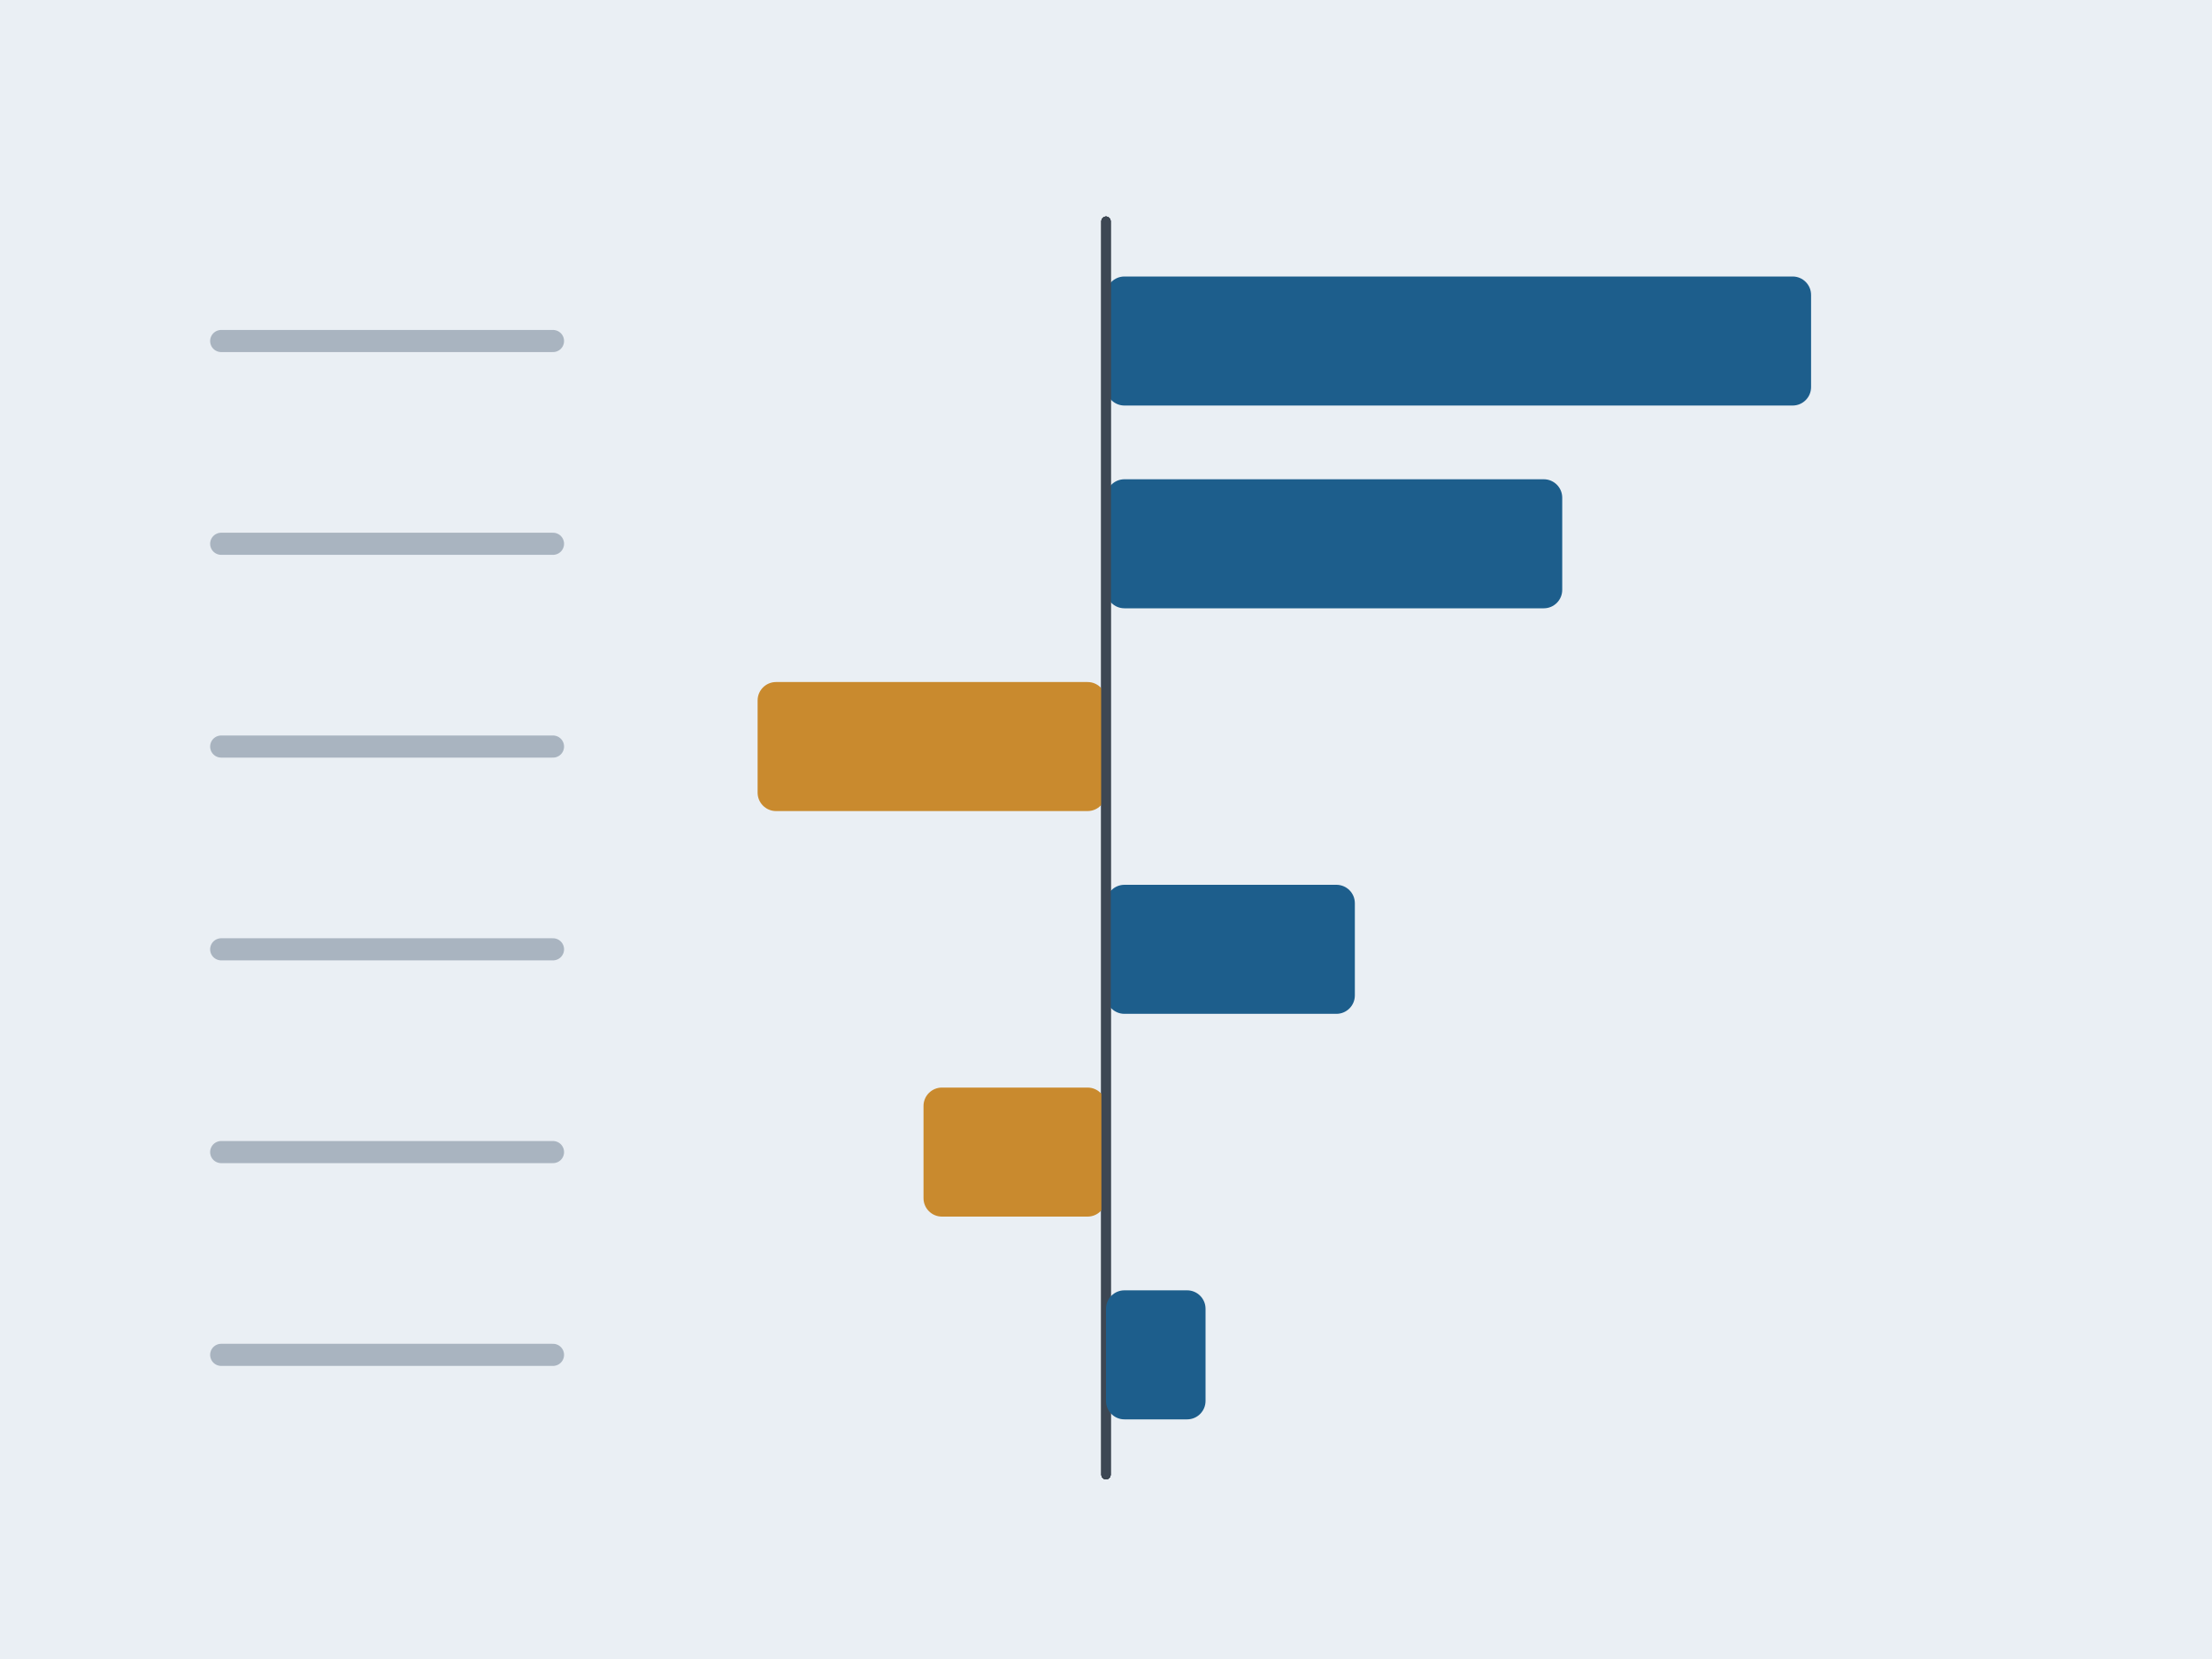
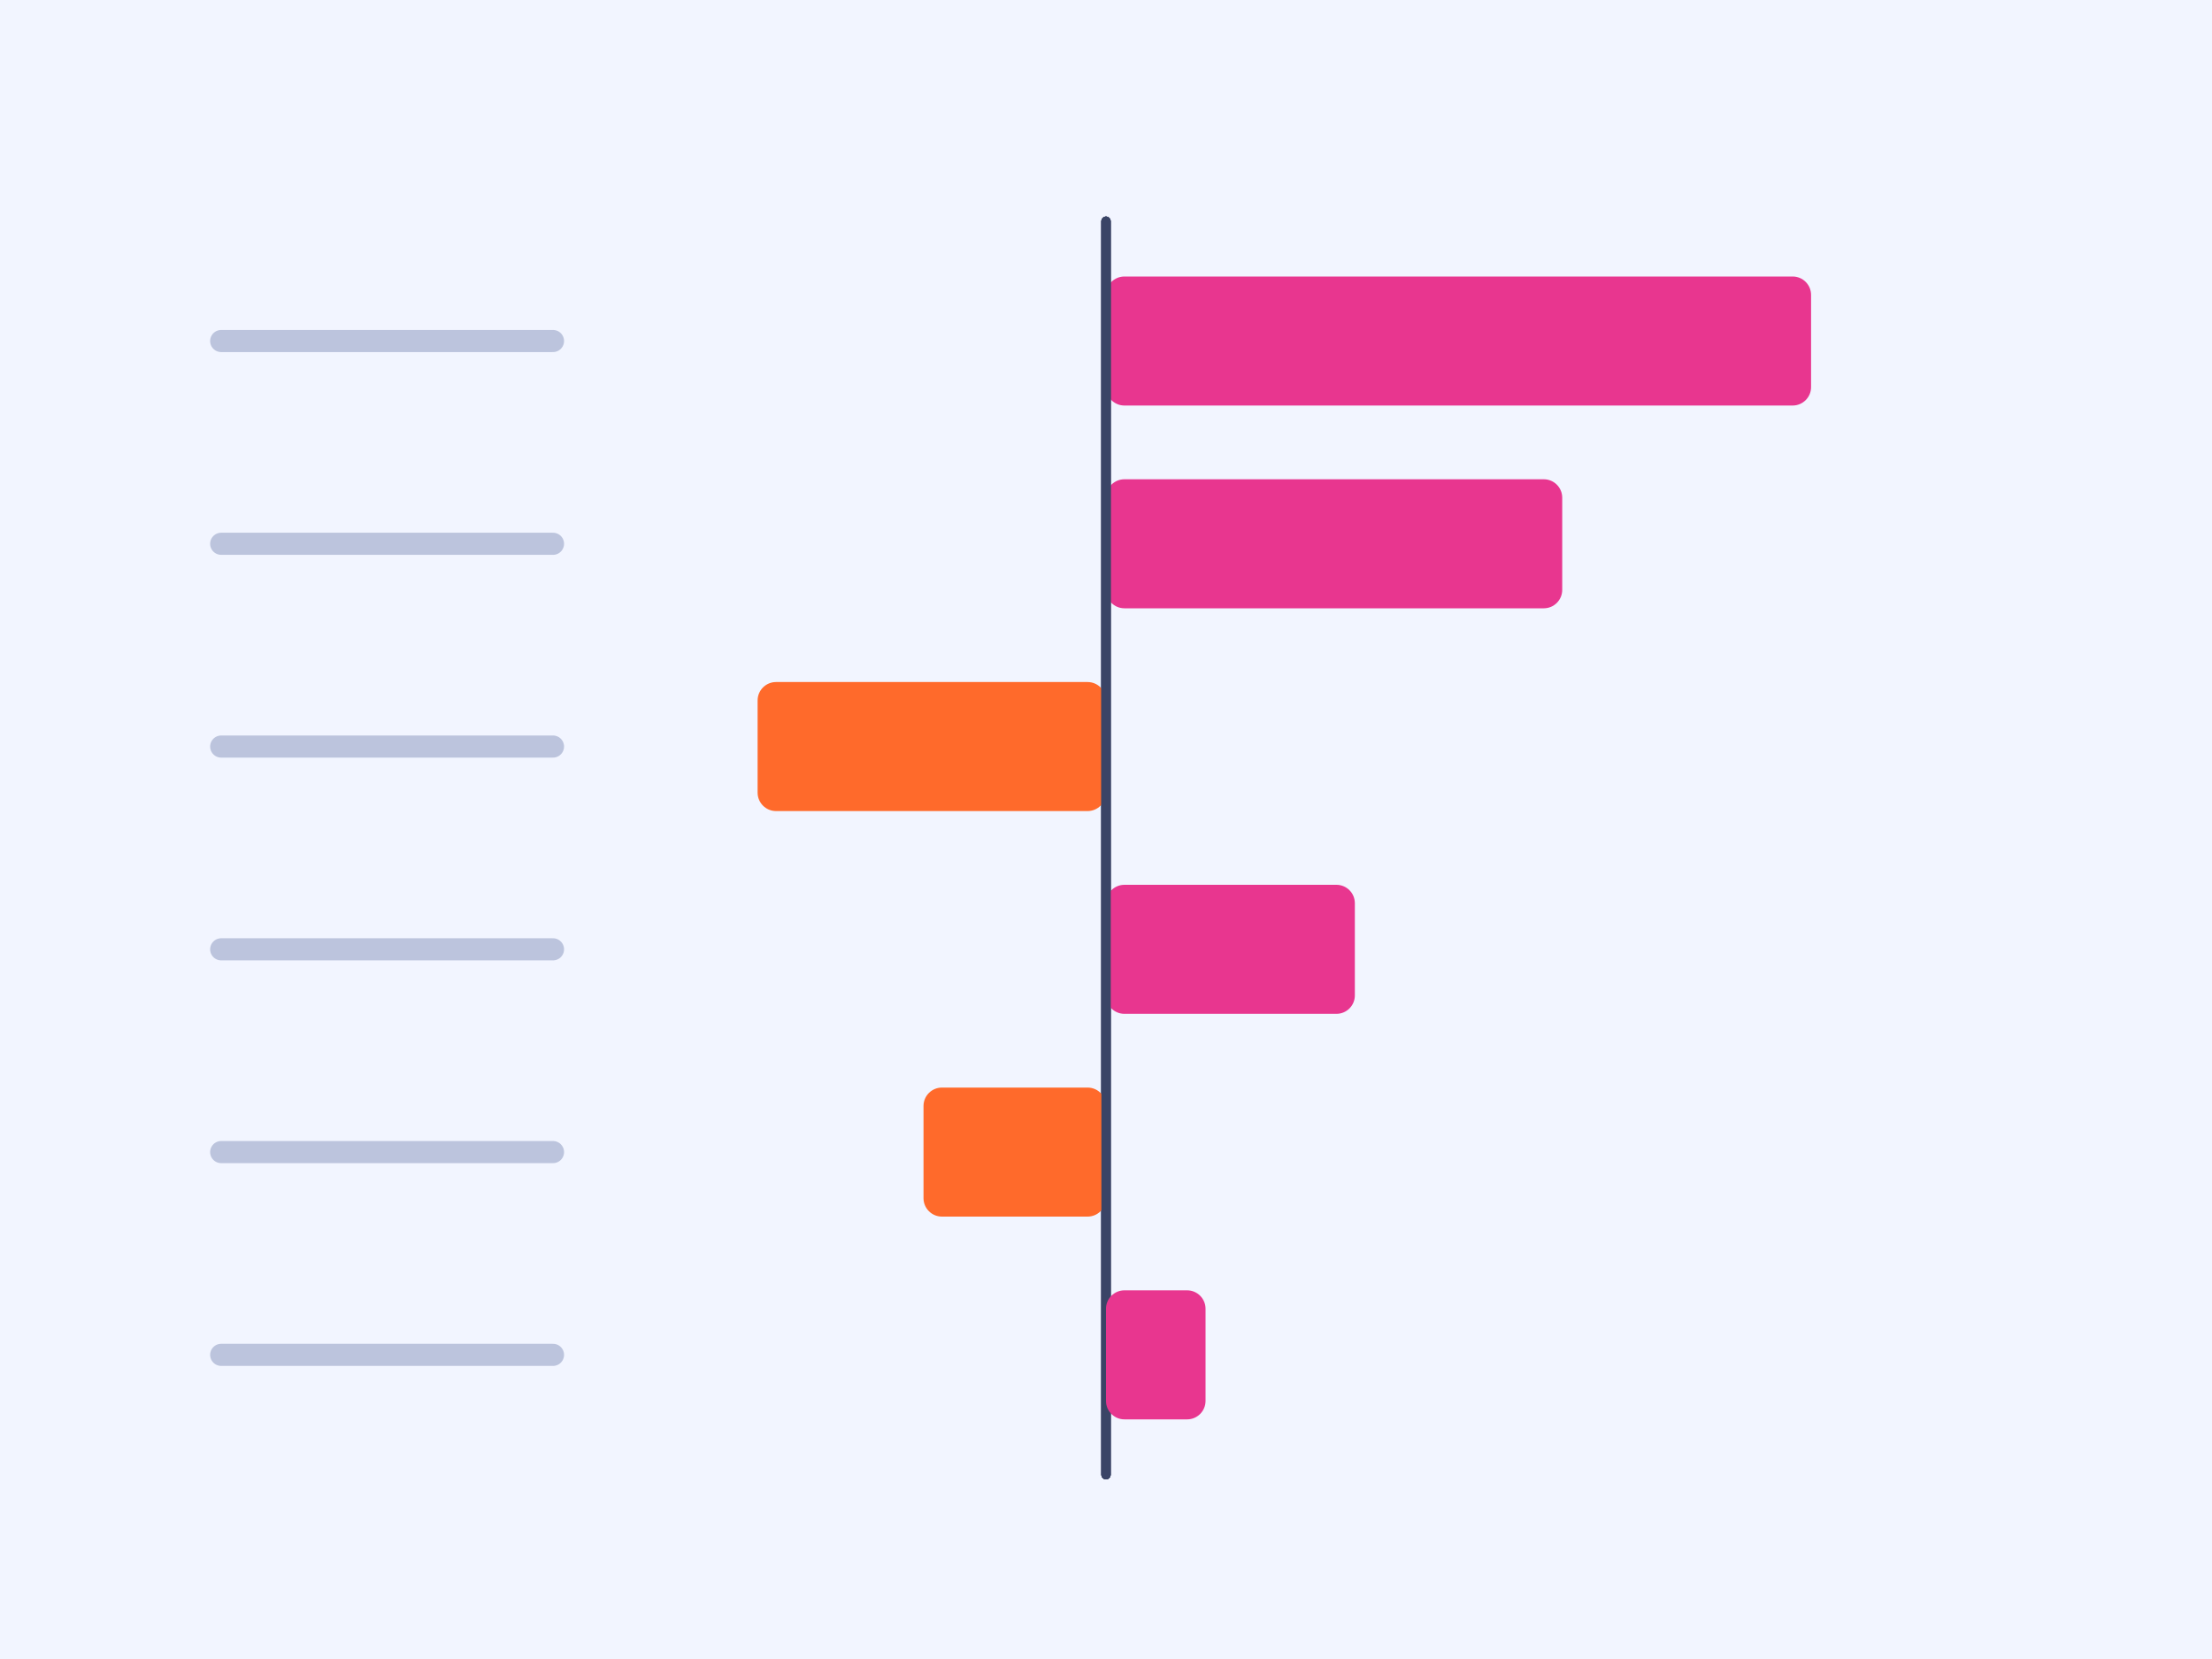
<svg xmlns="http://www.w3.org/2000/svg" viewBox="0 0 240 180">
  <style>
- .bg{fill:#eaeff4}.a{stroke:#1d5e8c;fill:none}.af{fill:#1d5e8c}.s{fill:#c9dbea}.ss{stroke:#c9dbea;fill:none}
- .g{stroke:#a9b4c0;fill:none}.gf{fill:#a9b4c0}.k{stroke:#3d4753;fill:none}.kf{fill:#3d4753}
- .w{stroke:#c98a2e;fill:none}.wf{fill:#c98a2e}.bf{fill:#f7f9fb}
- @media (prefers-color-scheme:dark){.bg{fill:#17202a}.a{stroke:#7db7e3}.af{fill:#7db7e3}.s{fill:#24394d}.ss{stroke:#24394d}
- .g{stroke:#44515f}.gf{fill:#44515f}.k{stroke:#b8c3cf}.kf{fill:#b8c3cf}.w{stroke:#e0a85a}.wf{fill:#e0a85a}.bf{fill:#1e2833}}
+ .bg{fill:#f2f5ff}.a{stroke:#e8368f;fill:none}.af{fill:#e8368f}.s{fill:#fbdbeb}.ss{stroke:#fbdbeb;fill:none}
+ .g{stroke:#bcc4dd;fill:none}.gf{fill:#bcc4dd}.k{stroke:#3a4466;fill:none}.kf{fill:#3a4466}
+ .w{stroke:#ff6a2b;fill:none}.wf{fill:#ff6a2b}.bf{fill:#ffffff}
+ @media (prefers-color-scheme:dark){.bg{fill:#111a3a}.a{stroke:#ff73b6}.af{fill:#ff73b6}.s{fill:#4a2f58}.ss{stroke:#4a2f58}
+ .g{stroke:#34406c}.gf{fill:#34406c}.k{stroke:#c3cbe6}.kf{fill:#c3cbe6}.w{stroke:#ff9a62}.wf{fill:#ff9a62}.bf{fill:#182247}}
text{font:500 11px ui-monospace,Menlo,monospace}
</style>
  <rect width="240" height="180" class="bg" />
  <line x1="120.0" y1="24.0" x2="120.0" y2="160.0" class="k" stroke-width="1" stroke-linecap="round" />
  <rect x="120.0" y="30.0" width="76.5" height="14.0" rx="2" class="af" stroke-width="0" />
  <line x1="24.0" y1="37.0" x2="60.0" y2="37.0" class="g" stroke-width="2.4" stroke-linecap="round" />
  <line x1="120.0" y1="24.0" x2="120.0" y2="160.0" class="k" stroke-width="1" stroke-linecap="round" />
  <rect x="120.0" y="52.0" width="49.5" height="14.0" rx="2" class="af" stroke-width="0" />
  <line x1="24.0" y1="59.0" x2="60.0" y2="59.0" class="g" stroke-width="2.4" stroke-linecap="round" />
  <line x1="120.0" y1="24.0" x2="120.0" y2="160.0" class="k" stroke-width="1" stroke-linecap="round" />
  <rect x="82.2" y="74.0" width="37.8" height="14.0" rx="2" class="wf" stroke-width="0" />
  <line x1="24.0" y1="81.0" x2="60.0" y2="81.0" class="g" stroke-width="2.4" stroke-linecap="round" />
  <line x1="120.0" y1="24.0" x2="120.0" y2="160.0" class="k" stroke-width="1" stroke-linecap="round" />
  <rect x="120.0" y="96.0" width="27.0" height="14.0" rx="2" class="af" stroke-width="0" />
  <line x1="24.0" y1="103.0" x2="60.0" y2="103.0" class="g" stroke-width="2.4" stroke-linecap="round" />
  <line x1="120.0" y1="24.0" x2="120.0" y2="160.0" class="k" stroke-width="1" stroke-linecap="round" />
  <rect x="100.2" y="118.0" width="19.8" height="14.0" rx="2" class="wf" stroke-width="0" />
  <line x1="24.0" y1="125.0" x2="60.0" y2="125.0" class="g" stroke-width="2.4" stroke-linecap="round" />
  <line x1="120.0" y1="24.0" x2="120.0" y2="160.0" class="k" stroke-width="1" stroke-linecap="round" />
  <rect x="120.0" y="140.0" width="10.8" height="14.0" rx="2" class="af" stroke-width="0" />
  <line x1="24.0" y1="147.0" x2="60.0" y2="147.0" class="g" stroke-width="2.4" stroke-linecap="round" />
</svg>
